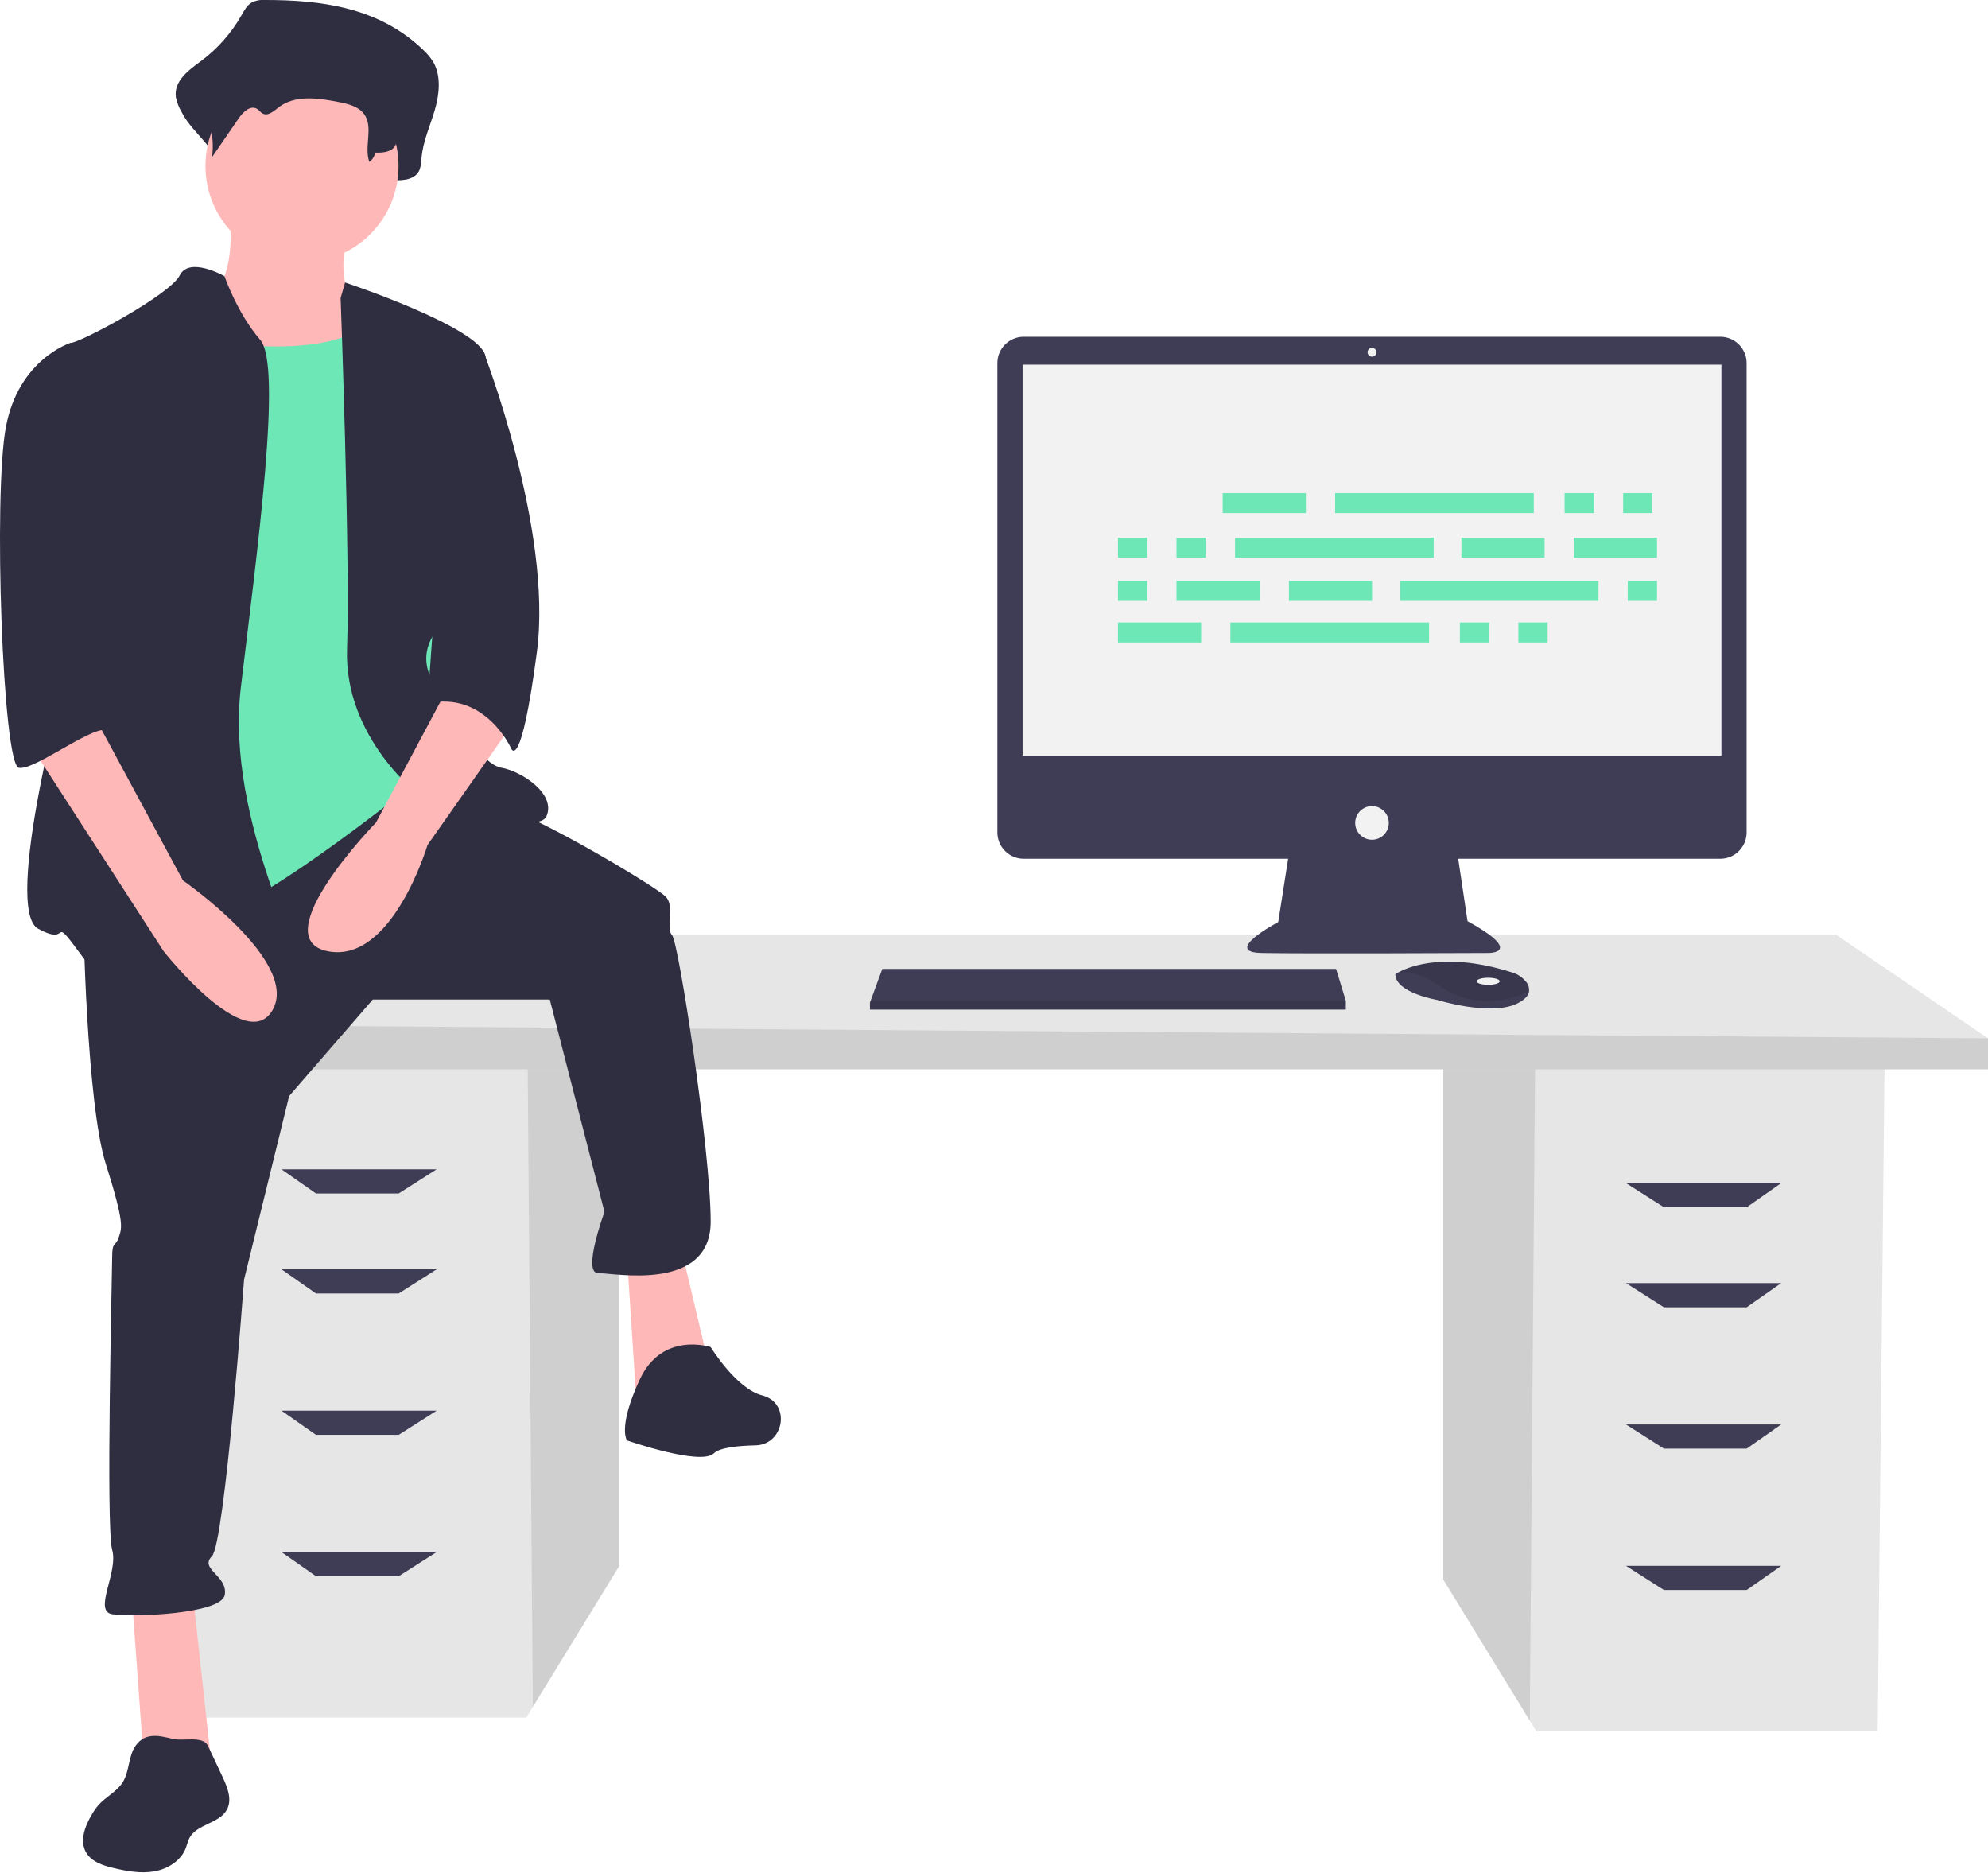
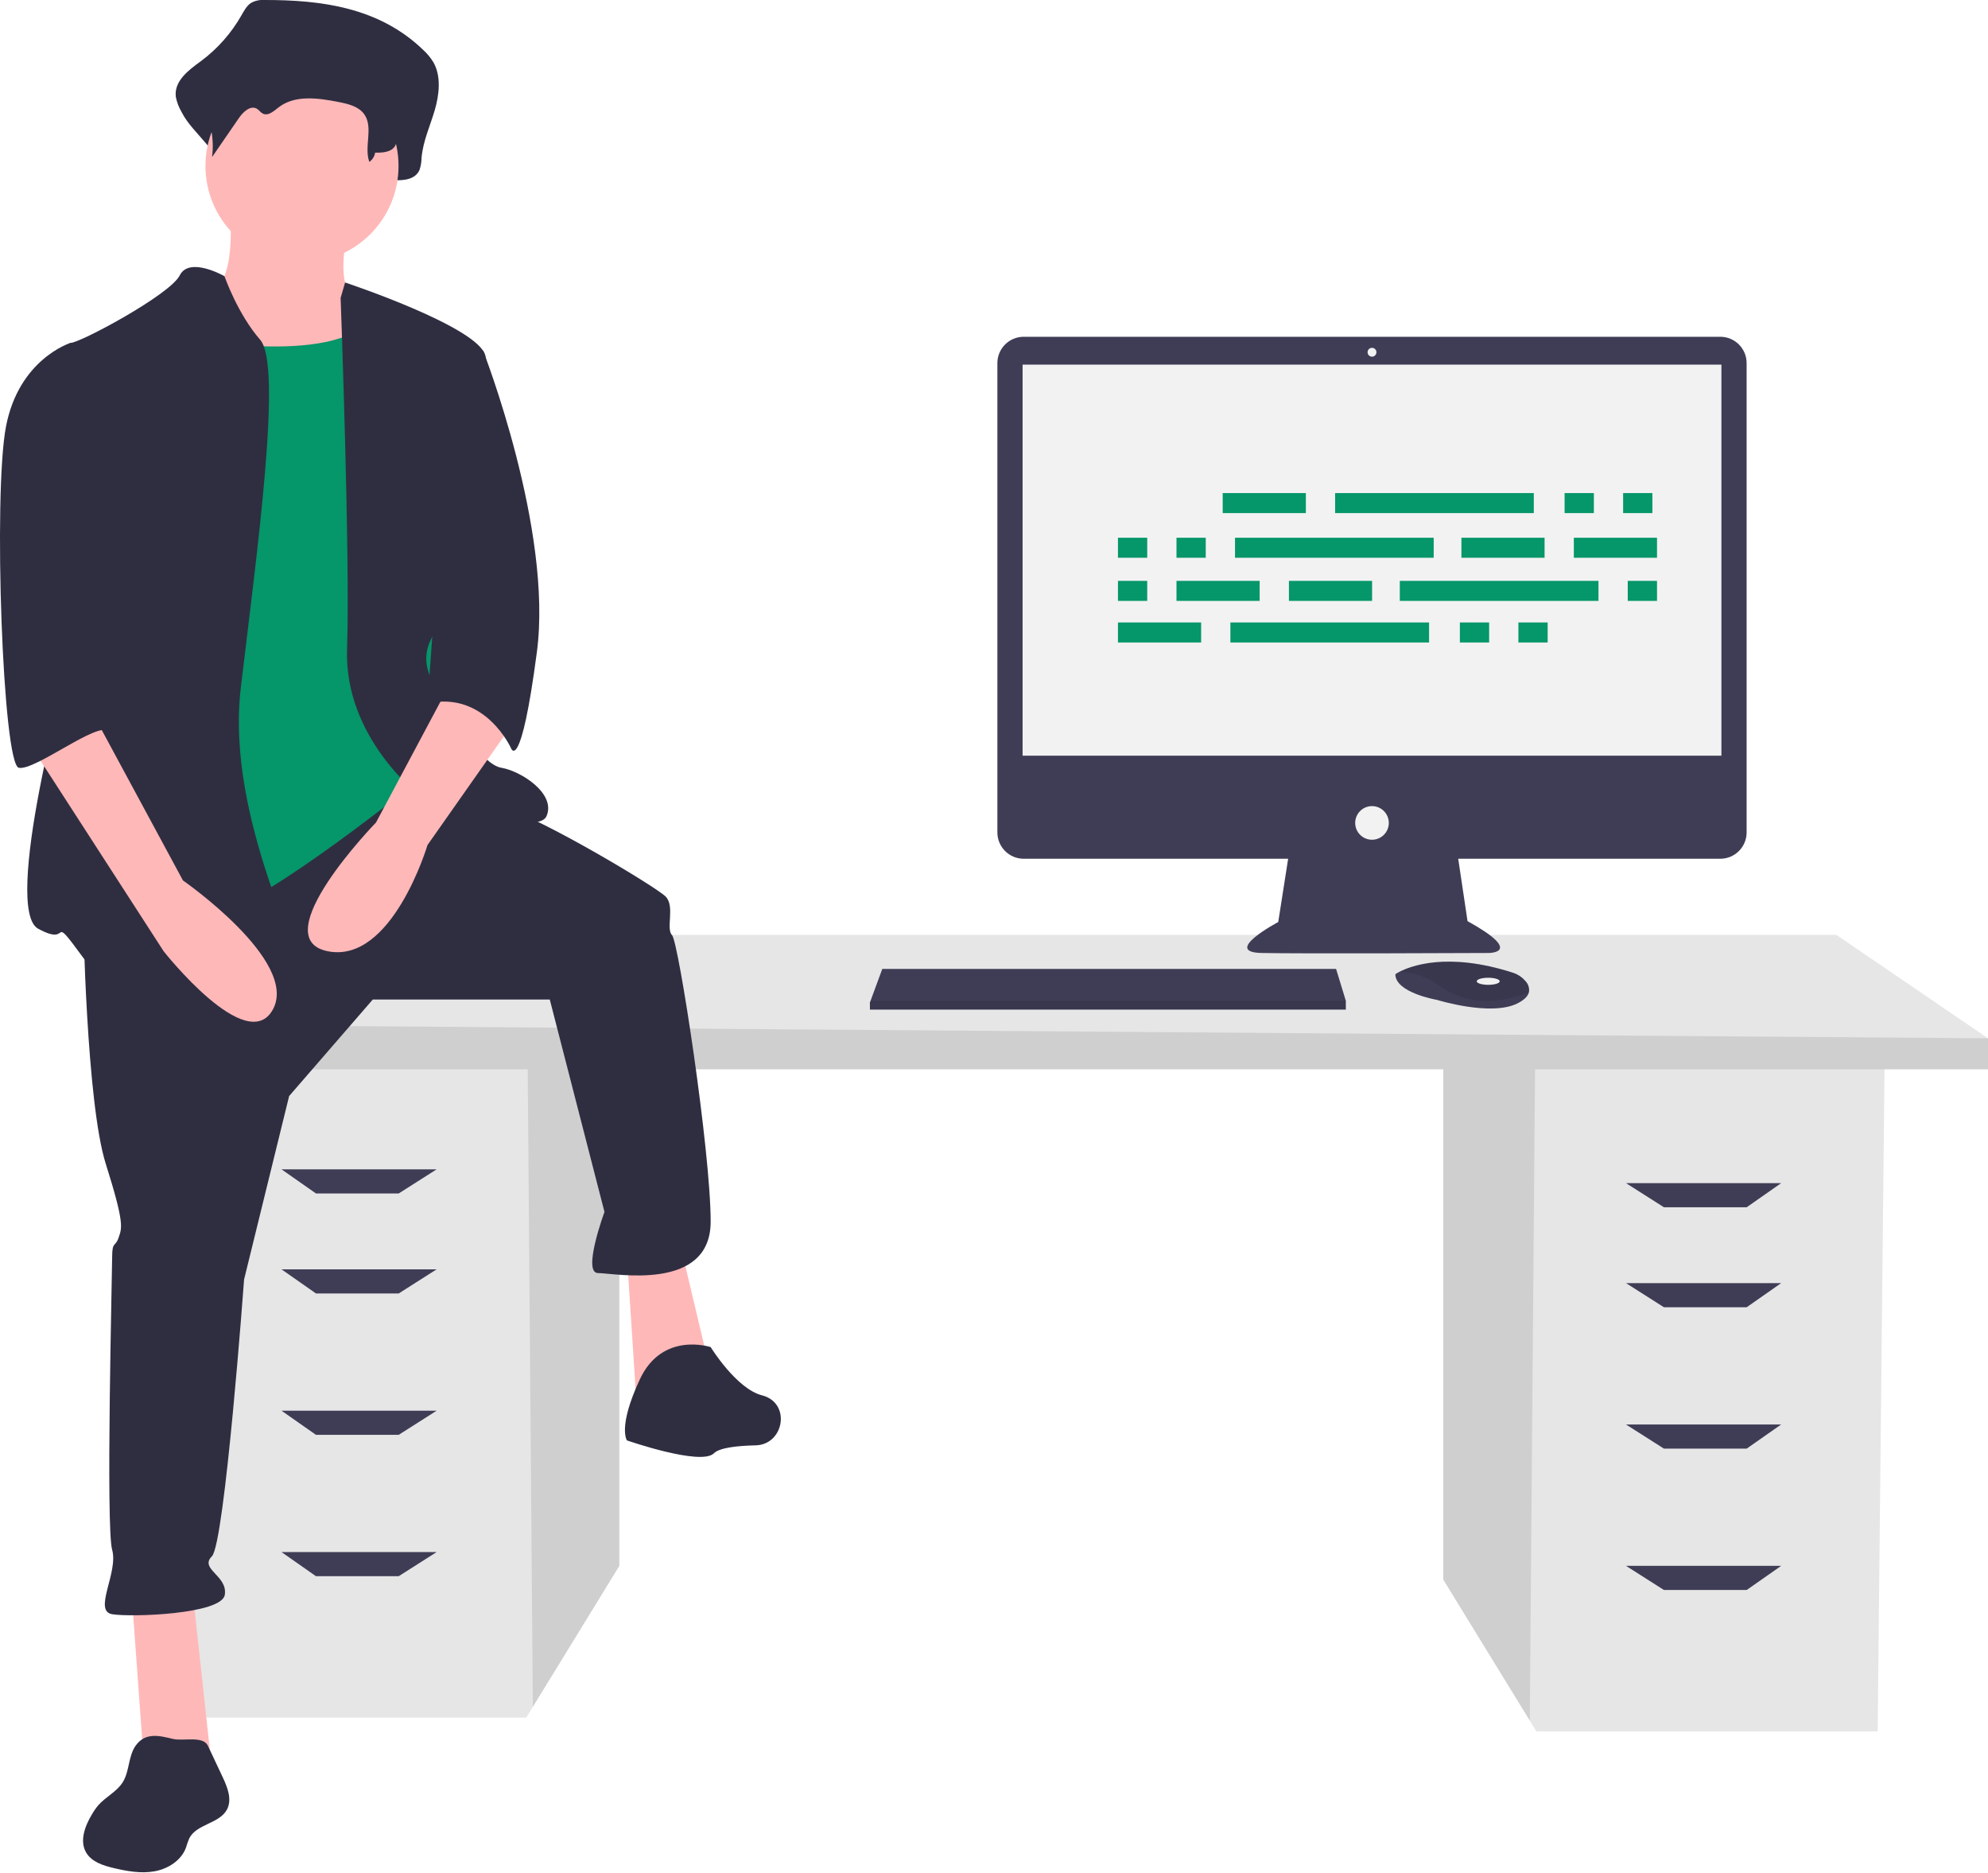
<svg xmlns="http://www.w3.org/2000/svg" id="b52d7e2d-d80f-4111-b6ed-d15502ee1edd" data-name="Layer 1" width="711.188" height="669.683" viewBox="0 0 711.188 669.683">
  <polygon points="516.326 380.018 516.326 565.013 547.27 615.443 549.625 619.279 671.722 619.279 674.189 380.018 516.326 380.018" fill="#e6e6e6" />
  <polygon points="516.326 380.018 516.326 565.013 547.27 615.443 549.169 380.018 516.326 380.018" opacity="0.1" />
  <polygon points="221.566 375.084 221.566 560.08 190.622 610.51 188.267 614.345 66.17 614.345 63.703 375.084 221.566 375.084" fill="#e6e6e6" />
  <polygon points="221.566 375.084 221.566 560.08 190.622 610.51 188.723 375.084 221.566 375.084" opacity="0.1" />
  <polygon points="711.188 371.385 711.188 382.484 47.67 382.484 47.67 366.451 109.335 334.385 656.923 334.385 711.188 371.385" fill="#e6e6e6" />
  <polygon points="711.188 371.385 711.188 382.484 47.67 382.484 47.67 366.451 711.188 371.385" opacity="0.1" />
  <polygon points="142.635 426.883 113.035 426.883 100.702 418.25 156.201 418.25 142.635 426.883" fill="#3f3d56" />
  <polygon points="142.635 462.649 113.035 462.649 100.702 454.016 156.201 454.016 142.635 462.649" fill="#3f3d56" />
  <polygon points="142.635 513.215 113.035 513.215 100.702 504.581 156.201 504.581 142.635 513.215" fill="#3f3d56" />
  <polygon points="142.635 563.78 113.035 563.78 100.702 555.147 156.201 555.147 142.635 563.78" fill="#3f3d56" />
  <polygon points="595.257 431.816 624.857 431.816 637.19 423.183 581.691 423.183 595.257 431.816" fill="#3f3d56" />
  <polygon points="595.257 467.582 624.857 467.582 637.19 458.949 581.691 458.949 595.257 467.582" fill="#3f3d56" />
  <polygon points="595.257 518.148 624.857 518.148 637.19 509.515 581.691 509.515 595.257 518.148" fill="#3f3d56" />
  <polygon points="595.257 568.713 624.857 568.713 637.19 560.08 581.691 560.08 595.257 568.713" fill="#3f3d56" />
  <path d="M859.82,235.615H610.634a9.423,9.423,0,0,0-9.424,9.424V412.897a9.423,9.423,0,0,0,9.424,9.424h94.593l-3.544,22.626s-20.253,10.759-6.013,11.076,81.328,0,81.328,0,12.974,0-7.595-11.392l-3.334-22.31h93.75a9.423,9.423,0,0,0,9.424-9.424V245.039A9.423,9.423,0,0,0,859.82,235.615Z" transform="translate(-244.406 -115.1587)" fill="#3f3d56" />
  <rect x="365.823" y="130.424" width="249.996" height="139.871" fill="#f2f2f2" />
  <circle cx="490.821" cy="125.994" r="1.582" fill="#f2f2f2" />
  <circle cx="490.821" cy="294.346" r="6.013" fill="#f2f2f2" />
  <polygon points="481.452 357.952 481.452 361.117 311.202 361.117 311.202 358.585 311.436 357.952 315.632 346.56 477.971 346.56 481.452 357.952" fill="#3f3d56" />
  <path d="M791.376,470.013c-.31,1.326-1.481,2.725-4.127,4.047-9.493,4.747-28.797-1.266-28.797-1.266s-14.873-2.532-14.873-9.177a11.866,11.866,0,0,1,1.304-.775c3.991-2.112,17.225-7.322,40.691.221a9.786,9.786,0,0,1,4.46,2.923A4.667,4.667,0,0,1,791.376,470.013Z" transform="translate(-244.406 -115.1587)" fill="#3f3d56" />
  <path d="M791.376,470.013c-11.62,4.452-21.977,4.785-32.607-2.598a23.343,23.343,0,0,0-13.886-4.573c3.991-2.112,17.225-7.322,40.691.221a9.786,9.786,0,0,1,4.46,2.923A4.667,4.667,0,0,1,791.376,470.013Z" transform="translate(-244.406 -115.1587)" opacity="0.1" />
  <ellipse cx="532.4" cy="350.99" rx="4.114" ry="1.266" fill="#f2f2f2" />
  <polygon points="481.452 357.952 481.452 361.117 311.202 361.117 311.202 358.585 311.436 357.952 481.452 357.952" opacity="0.1" />
  <path d="M339.068,115.159a8.554,8.554,0,0,0-4.961,1.108c-1.476,1.011-2.406,2.782-3.356,4.429a52.986,52.986,0,0,1-14.434,16.305c-4.289,3.142-9.742,7.06-9.008,12.853a17.372,17.372,0,0,0,2.091,5.426c3.957,7.987,14.754,14.159,13.692,23.273,3.931-6.581-1.327-9.835,2.604-16.416,1.872-3.134,5.124-6.672,7.951-4.704.946.659,1.568,1.841,2.553,2.419,2.351,1.38,4.853-1.258,6.934-3.126,7.177-6.443,17.383-4.755,26.314-2.747,4.216.948,8.847,2.191,11.34,6.221,3.277,5.298-3.113,11.02-4.728,17.01a3.264,3.264,0,0,0,3.503,4.062c2.68-.264,5.854-.481,6.013-1.657,3.372.12,7.503-.262,8.947-3.772a14.762,14.762,0,0,0,.693-4.293c.53-5.897,3.033-11.277,4.691-16.89s2.379-12.191-.419-17.167a19.864,19.864,0,0,0-3.666-4.456C379.94,117.67,359.063,115.136,339.068,115.159Z" transform="translate(-244.406 -115.1587)" fill="#2f2e41" />
  <path d="M326.544,190.064s3.453,28.778-9.209,31.081,11.511,41.441,11.511,41.441l57.557,6.907-13.814-46.045s-9.209-3.453-3.453-26.476S326.544,190.064,326.544,190.064Z" transform="translate(-244.406 -115.1587)" fill="#ffb8b8" />
  <polygon points="47.028 569.318 51.633 632.631 75.806 632.631 68.9 569.318 47.028 569.318" fill="#ffb8b8" />
  <polygon points="224.303 449.6 227.756 502.552 254.233 491.041 243.872 447.298 224.303 449.6" fill="#ffb8b8" />
  <path d="M274.167,442.738s1.151,66.766,8.058,88.637,5.756,23.023,4.605,26.476-2.302,1.151-2.302,6.907-2.302,96.695,0,104.753-6.907,21.872,0,23.023,39.139,0,40.29-6.907-9.209-9.209-4.605-13.814,11.511-98.998,11.511-98.998l16.116-65.615,29.93-34.534H441.082l19.569,75.975s-8.058,21.872-2.302,21.872,40.29,6.907,40.29-18.418S487.127,451.947,484.825,449.645s1.151-10.36-2.302-13.814-43.743-27.627-58.708-32.232S387.857,393.515,387.857,393.515Z" transform="translate(-244.406 -115.1587)" fill="#2f2e41" />
  <path d="M498.639,596.991s-17.267-5.756-25.325,11.511-4.605,21.872-4.605,21.872,26.476,9.209,31.081,4.605c2.003-2.003,8.365-2.699,14.913-2.846,9.973-.224,12.626-14.333,3.207-17.619q-.421-.147-.853-.255C507.848,611.955,498.639,596.991,498.639,596.991Z" transform="translate(-244.406 -115.1587)" fill="#2f2e41" />
  <circle cx="108.038" cy="59.365" r="34.534" fill="#ffb8b8" />
-   <path d="M307.55,235.534s56.406,11.511,70.219-6.907,19.569,51.801,19.569,51.801l6.907,73.673-10.36,40.29s-54.103,43.743-71.37,47.197-43.743,5.756-43.743,5.756,8.058-127.776,8.058-130.078S307.55,235.534,307.55,235.534Z" transform="translate(-244.406 -115.1587)" fill="#6ee7b7" />
+   <path d="M307.55,235.534s56.406,11.511,70.219-6.907,19.569,51.801,19.569,51.801l6.907,73.673-10.36,40.29s-54.103,43.743-71.37,47.197-43.743,5.756-43.743,5.756,8.058-127.776,8.058-130.078S307.55,235.534,307.55,235.534Z" transform="translate(-244.406 -115.1587)" fill="#059669" />
  <path d="M324.704,213.945s-12.55-7.189-16.003-.282S273.016,237.836,269.562,237.836s6.907,95.544,2.302,107.056S245.389,440.436,258.051,447.343s3.453-6.907,16.116,10.36,74.824,17.267,78.277,10.36-27.627-58.708-21.872-107.056,14.965-115.114,6.907-124.323S324.704,213.945,324.704,213.945Z" transform="translate(-244.406 -115.1587)" fill="#2f2e41" />
  <path d="M366.258,221.72l1.603-5.518s47.895,15.878,50.198,26.238,1.151,82.882-6.907,88.637-19.569,14.965-11.511,28.778,17.267,28.778,24.174,29.93,19.569,9.209,16.116,17.267-44.894-6.907-44.894-6.907-27.627-20.72-26.476-52.952S366.258,221.72,366.258,221.72Z" transform="translate(-244.406 -115.1587)" fill="#2f2e41" />
  <path d="M406.548,357.554l-27.627,51.801s-40.29,41.441-17.267,46.045,35.685-37.987,35.685-37.987l29.93-42.592Z" transform="translate(-244.406 -115.1587)" fill="#ffb8b8" />
  <path d="M340.75,124.195a7.838,7.838,0,0,0-4.039.783,9.413,9.413,0,0,0-2.732,3.131,39.773,39.773,0,0,1-11.75,11.524c-3.491,2.221-7.93,4.99-7.333,9.084a11.359,11.359,0,0,0,1.702,3.835,30.163,30.163,0,0,1,3.665,18.801l9.6-13.954c1.524-2.215,4.171-4.715,6.472-3.324.77.466,1.276,1.301,2.078,1.71,1.914.975,3.95-.889,5.644-2.21,5.842-4.554,14.15-3.361,21.421-1.942,3.432.67,7.202,1.549,9.231,4.397,3.372,4.733-.149,11.572,1.819,17.04a5.023,5.023,0,0,0,2.079-3.317c2.745.085,6.107-.185,7.283-2.666a9.188,9.188,0,0,0,.564-3.034c.432-4.168,2.469-7.971,3.819-11.938s1.937-8.616-.341-12.133a14.681,14.681,0,0,0-2.984-3.149C374.022,125.97,357.027,124.178,340.75,124.195Z" transform="translate(-244.406 -115.1587)" fill="#2f2e41" />
  <path d="M406.548,237.836l10.725,2.847s24.96,63.919,19.204,107.662-9.209,34.534-9.209,34.534-9.209-20.72-29.93-16.116Z" transform="translate(-244.406 -115.1587)" fill="#2f2e41" />
  <path d="M293.029,739.422c-2.776,3.772-2.219,9.165-4.678,13.151-2.131,3.455-6.148,5.267-8.814,8.329a22.326,22.326,0,0,0-2.266,3.26c-2.473,4.143-4.483,9.452-2.048,13.616,1.959,3.35,6.078,4.66,9.855,5.552,4.774,1.128,9.734,2.031,14.564,1.169s9.549-3.819,11.271-8.412a32.5,32.5,0,0,1,1.205-3.401c2.617-5.153,10.827-5.209,13.506-10.33,1.875-3.584.151-7.916-1.571-11.576l-5.261-11.177c-1.746-3.709-8.824-1.576-12.513-2.465C301.465,735.978,296.491,734.701,293.029,739.422Z" transform="translate(-244.406 -115.1587)" fill="#2f2e41" />
  <path d="M254.598,380.577l48.348,74.824s29.93,37.987,39.139,20.72-32.232-46.045-32.232-46.045L278.772,372.519Z" transform="translate(-244.406 -115.1587)" fill="#ffb8b8" />
  <path d="M278.772,240.138,269.562,237.836s-18.418,5.756-23.023,29.93-1.151,120.869,4.605,122.02,28.427-16.837,32.056-13.023-7.882-15.756-4.429-26.116S278.772,240.138,278.772,240.138Z" transform="translate(-244.406 -115.1587)" fill="#2f2e41" />
  <g id="f3c2397c-d780-4cc6-97d8-1503d8277a2c" data-name="Group 13">
-     <rect id="ad41612f-86f7-46b2-a964-3a5da7bcf3cf" data-name="Rectangle 55" x="437.407" y="176.363" width="29.752" height="7.163" fill="#6ee7b7" />
-     <rect id="b9a0b375-cc2a-4c59-8850-661af54e4f62" data-name="Rectangle 56" x="559.722" y="176.363" width="10.468" height="7.163" fill="#6ee7b7" />
-     <rect id="e174c2ab-9bc5-41ec-b37c-b06fbf8a9878" data-name="Rectangle 57" x="580.659" y="176.363" width="10.468" height="7.163" fill="#6ee7b7" />
-     <rect id="ba2479ac-4c7d-43b4-a028-73b1e20e4002" data-name="Rectangle 58" x="477.628" y="176.363" width="71.075" height="7.163" fill="#6ee7b7" />
-     <rect id="ac60ef86-00f2-480b-8171-28b6fdfc1958" data-name="Rectangle 59" x="399.941" y="222.644" width="29.752" height="7.163" fill="#6ee7b7" />
-     <rect id="b3d8298d-cd65-487a-8b19-4cee946356e7" data-name="Rectangle 60" x="522.256" y="222.644" width="10.468" height="7.163" fill="#6ee7b7" />
-     <rect id="ed27f15f-f0c4-4569-8330-a6688f8e356c" data-name="Rectangle 61" x="543.193" y="222.644" width="10.468" height="7.163" fill="#6ee7b7" />
-     <rect id="f685c005-adaf-4d60-acda-005b037d82a6" data-name="Rectangle 62" x="440.162" y="222.644" width="71.075" height="7.163" fill="#6ee7b7" />
-     <rect id="eca7c7fc-83f8-48ca-a588-6606db47af3f" data-name="Rectangle 63" x="522.807" y="192.341" width="29.752" height="7.163" fill="#6ee7b7" />
-     <rect id="a71b5b2f-f8b9-481d-a301-5e3357e5fe42" data-name="Rectangle 64" x="563.028" y="192.341" width="29.752" height="7.163" fill="#6ee7b7" />
-     <rect id="abb3a25a-f854-41fc-8391-e6ad9fbe2417" data-name="Rectangle 66" x="399.941" y="192.341" width="10.468" height="7.163" fill="#6ee7b7" />
-     <rect id="add2b425-b775-4eb5-9c25-8c4c14f957c9" data-name="Rectangle 67" x="420.878" y="192.341" width="10.468" height="7.163" fill="#6ee7b7" />
-     <rect id="b7159612-3b84-4b0b-a885-612eaab04c06" data-name="Rectangle 68" x="441.815" y="192.341" width="71.075" height="7.163" fill="#6ee7b7" />
-     <rect id="edfc7301-4de5-47dc-80e2-1ae2da982d6d" data-name="Rectangle 69" x="461.099" y="207.768" width="29.752" height="7.163" fill="#6ee7b7" />
-     <rect id="e1009f91-6275-4375-80fa-0d778e331fdc" data-name="Rectangle 70" x="420.878" y="207.768" width="29.752" height="7.163" fill="#6ee7b7" />
-     <rect id="a060fb9f-1f1a-4862-9a69-16dd49199e18" data-name="Rectangle 71" x="399.941" y="207.768" width="10.468" height="7.163" fill="#6ee7b7" />
-     <rect id="b6754d5f-104f-449c-b9a9-cf9ac82bf5fe" data-name="Rectangle 73" x="582.312" y="207.768" width="10.468" height="7.163" fill="#6ee7b7" />
-     <rect id="e6ed1ccd-2cfd-450f-a339-07df3a1ee6bb" data-name="Rectangle 74" x="500.768" y="207.768" width="71.075" height="7.163" fill="#6ee7b7" />
+     <rect id="ad41612f-86f7-46b2-a964-3a5da7bcf3cf" data-name="Rectangle 55" x="437.407" y="176.363" width="29.752" height="7.163" fill="#059669" />
+     <rect id="b9a0b375-cc2a-4c59-8850-661af54e4f62" data-name="Rectangle 56" x="559.722" y="176.363" width="10.468" height="7.163" fill="#059669" />
+     <rect id="e174c2ab-9bc5-41ec-b37c-b06fbf8a9878" data-name="Rectangle 57" x="580.659" y="176.363" width="10.468" height="7.163" fill="#059669" />
+     <rect id="ba2479ac-4c7d-43b4-a028-73b1e20e4002" data-name="Rectangle 58" x="477.628" y="176.363" width="71.075" height="7.163" fill="#059669" />
+     <rect id="ac60ef86-00f2-480b-8171-28b6fdfc1958" data-name="Rectangle 59" x="399.941" y="222.644" width="29.752" height="7.163" fill="#059669" />
+     <rect id="b3d8298d-cd65-487a-8b19-4cee946356e7" data-name="Rectangle 60" x="522.256" y="222.644" width="10.468" height="7.163" fill="#059669" />
+     <rect id="ed27f15f-f0c4-4569-8330-a6688f8e356c" data-name="Rectangle 61" x="543.193" y="222.644" width="10.468" height="7.163" fill="#059669" />
+     <rect id="f685c005-adaf-4d60-acda-005b037d82a6" data-name="Rectangle 62" x="440.162" y="222.644" width="71.075" height="7.163" fill="#059669" />
+     <rect id="eca7c7fc-83f8-48ca-a588-6606db47af3f" data-name="Rectangle 63" x="522.807" y="192.341" width="29.752" height="7.163" fill="#059669" />
+     <rect id="a71b5b2f-f8b9-481d-a301-5e3357e5fe42" data-name="Rectangle 64" x="563.028" y="192.341" width="29.752" height="7.163" fill="#059669" />
+     <rect id="abb3a25a-f854-41fc-8391-e6ad9fbe2417" data-name="Rectangle 66" x="399.941" y="192.341" width="10.468" height="7.163" fill="#059669" />
+     <rect id="add2b425-b775-4eb5-9c25-8c4c14f957c9" data-name="Rectangle 67" x="420.878" y="192.341" width="10.468" height="7.163" fill="#059669" />
+     <rect id="b7159612-3b84-4b0b-a885-612eaab04c06" data-name="Rectangle 68" x="441.815" y="192.341" width="71.075" height="7.163" fill="#059669" />
+     <rect id="edfc7301-4de5-47dc-80e2-1ae2da982d6d" data-name="Rectangle 69" x="461.099" y="207.768" width="29.752" height="7.163" fill="#059669" />
+     <rect id="e1009f91-6275-4375-80fa-0d778e331fdc" data-name="Rectangle 70" x="420.878" y="207.768" width="29.752" height="7.163" fill="#059669" />
+     <rect id="a060fb9f-1f1a-4862-9a69-16dd49199e18" data-name="Rectangle 71" x="399.941" y="207.768" width="10.468" height="7.163" fill="#059669" />
+     <rect id="b6754d5f-104f-449c-b9a9-cf9ac82bf5fe" data-name="Rectangle 73" x="582.312" y="207.768" width="10.468" height="7.163" fill="#059669" />
+     <rect id="e6ed1ccd-2cfd-450f-a339-07df3a1ee6bb" data-name="Rectangle 74" x="500.768" y="207.768" width="71.075" height="7.163" fill="#059669" />
  </g>
</svg>
